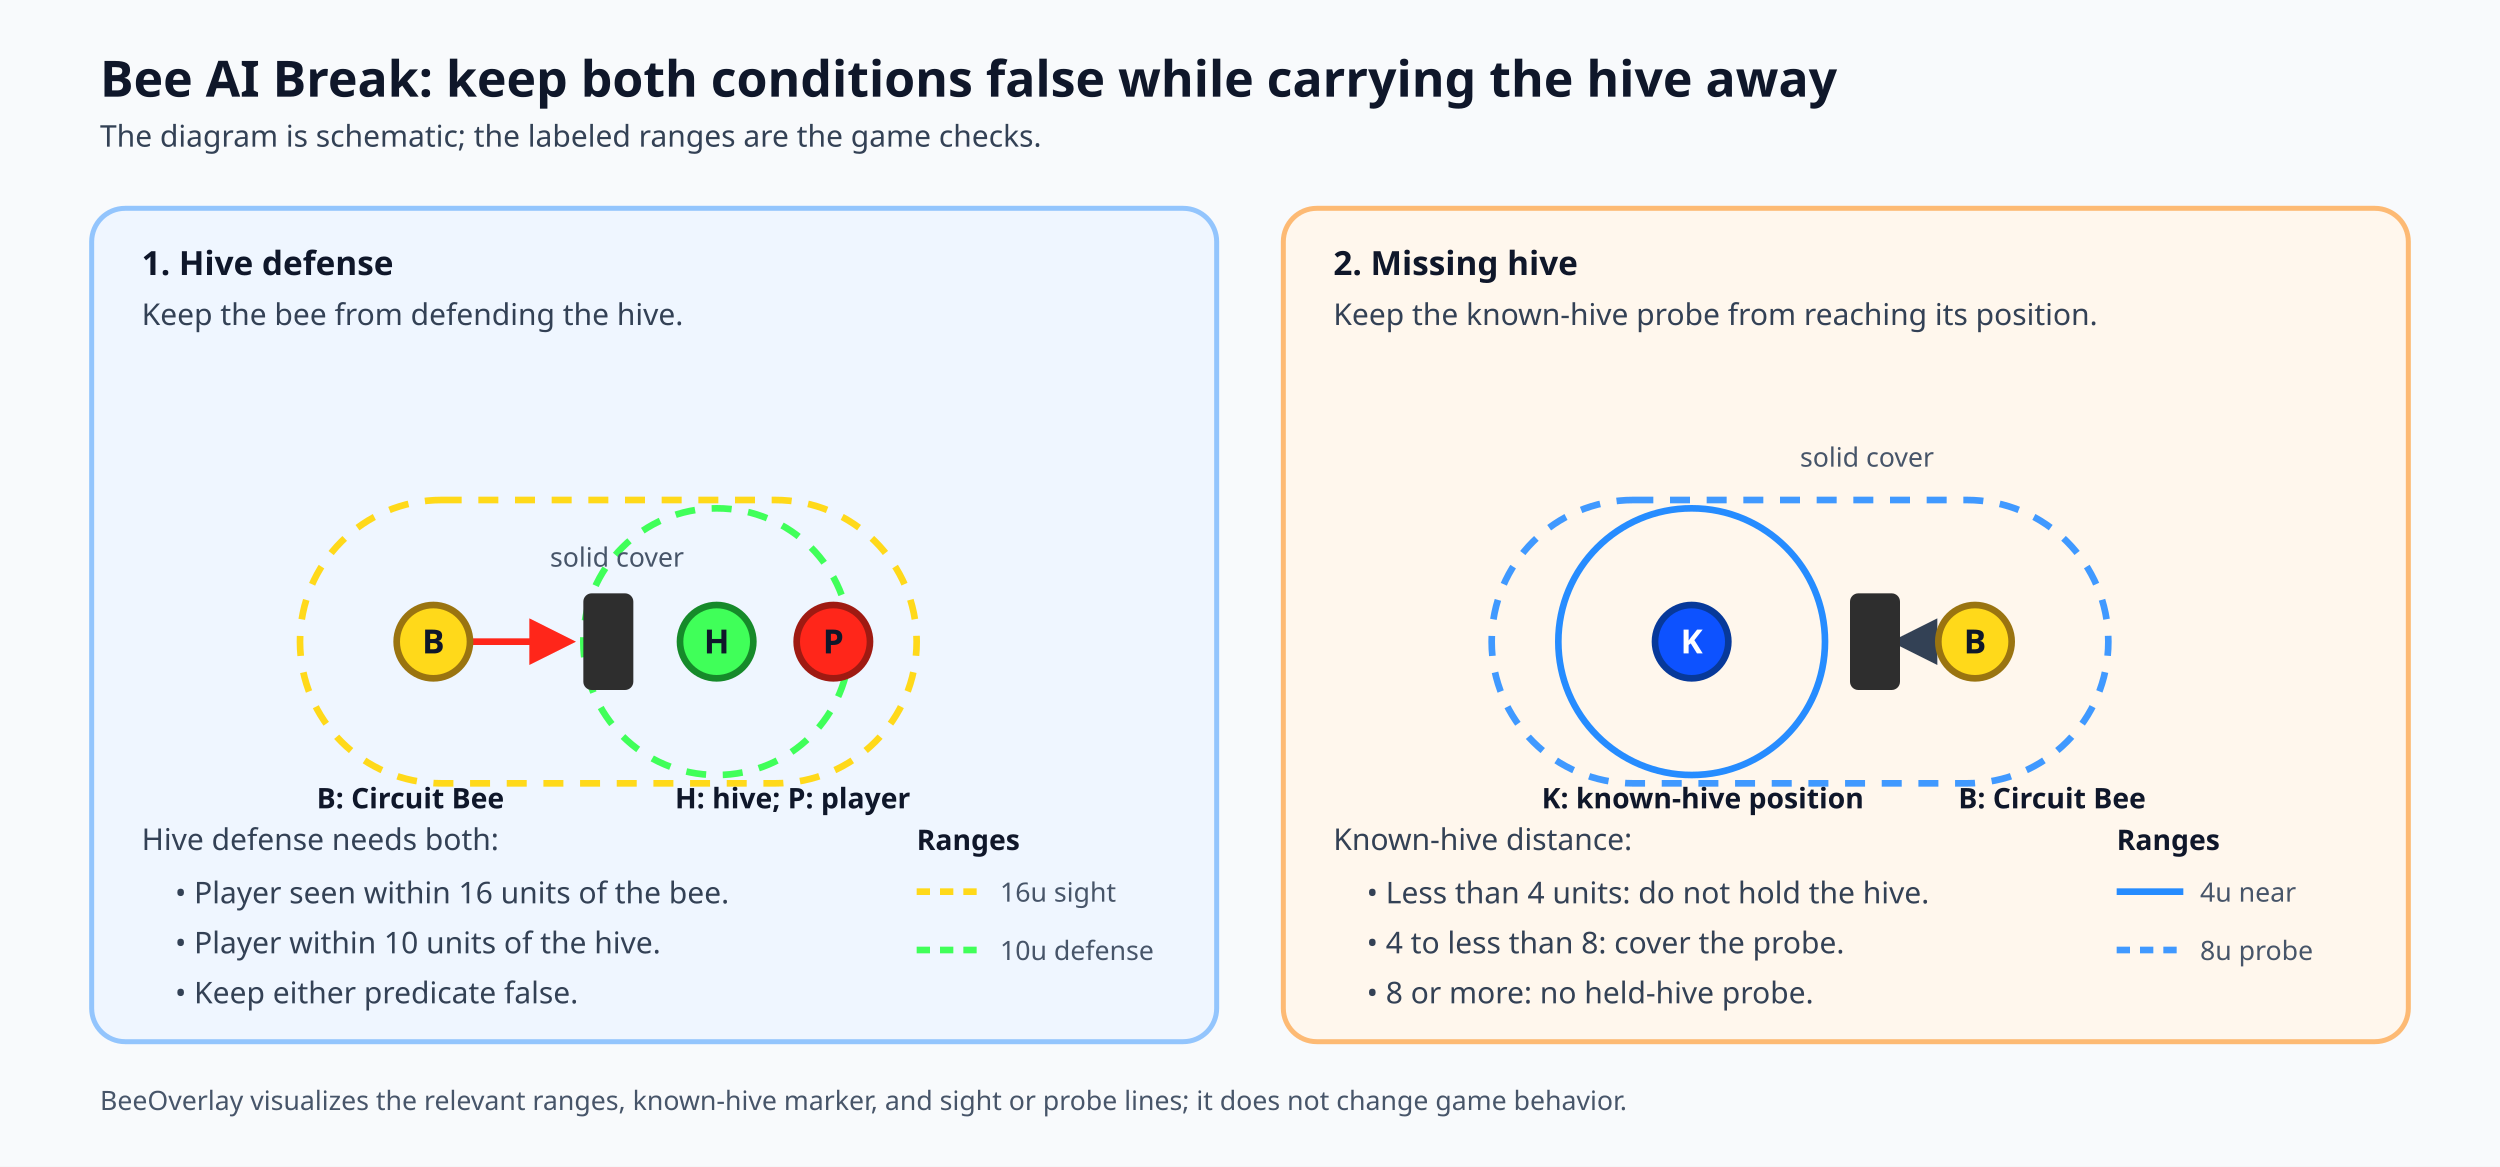
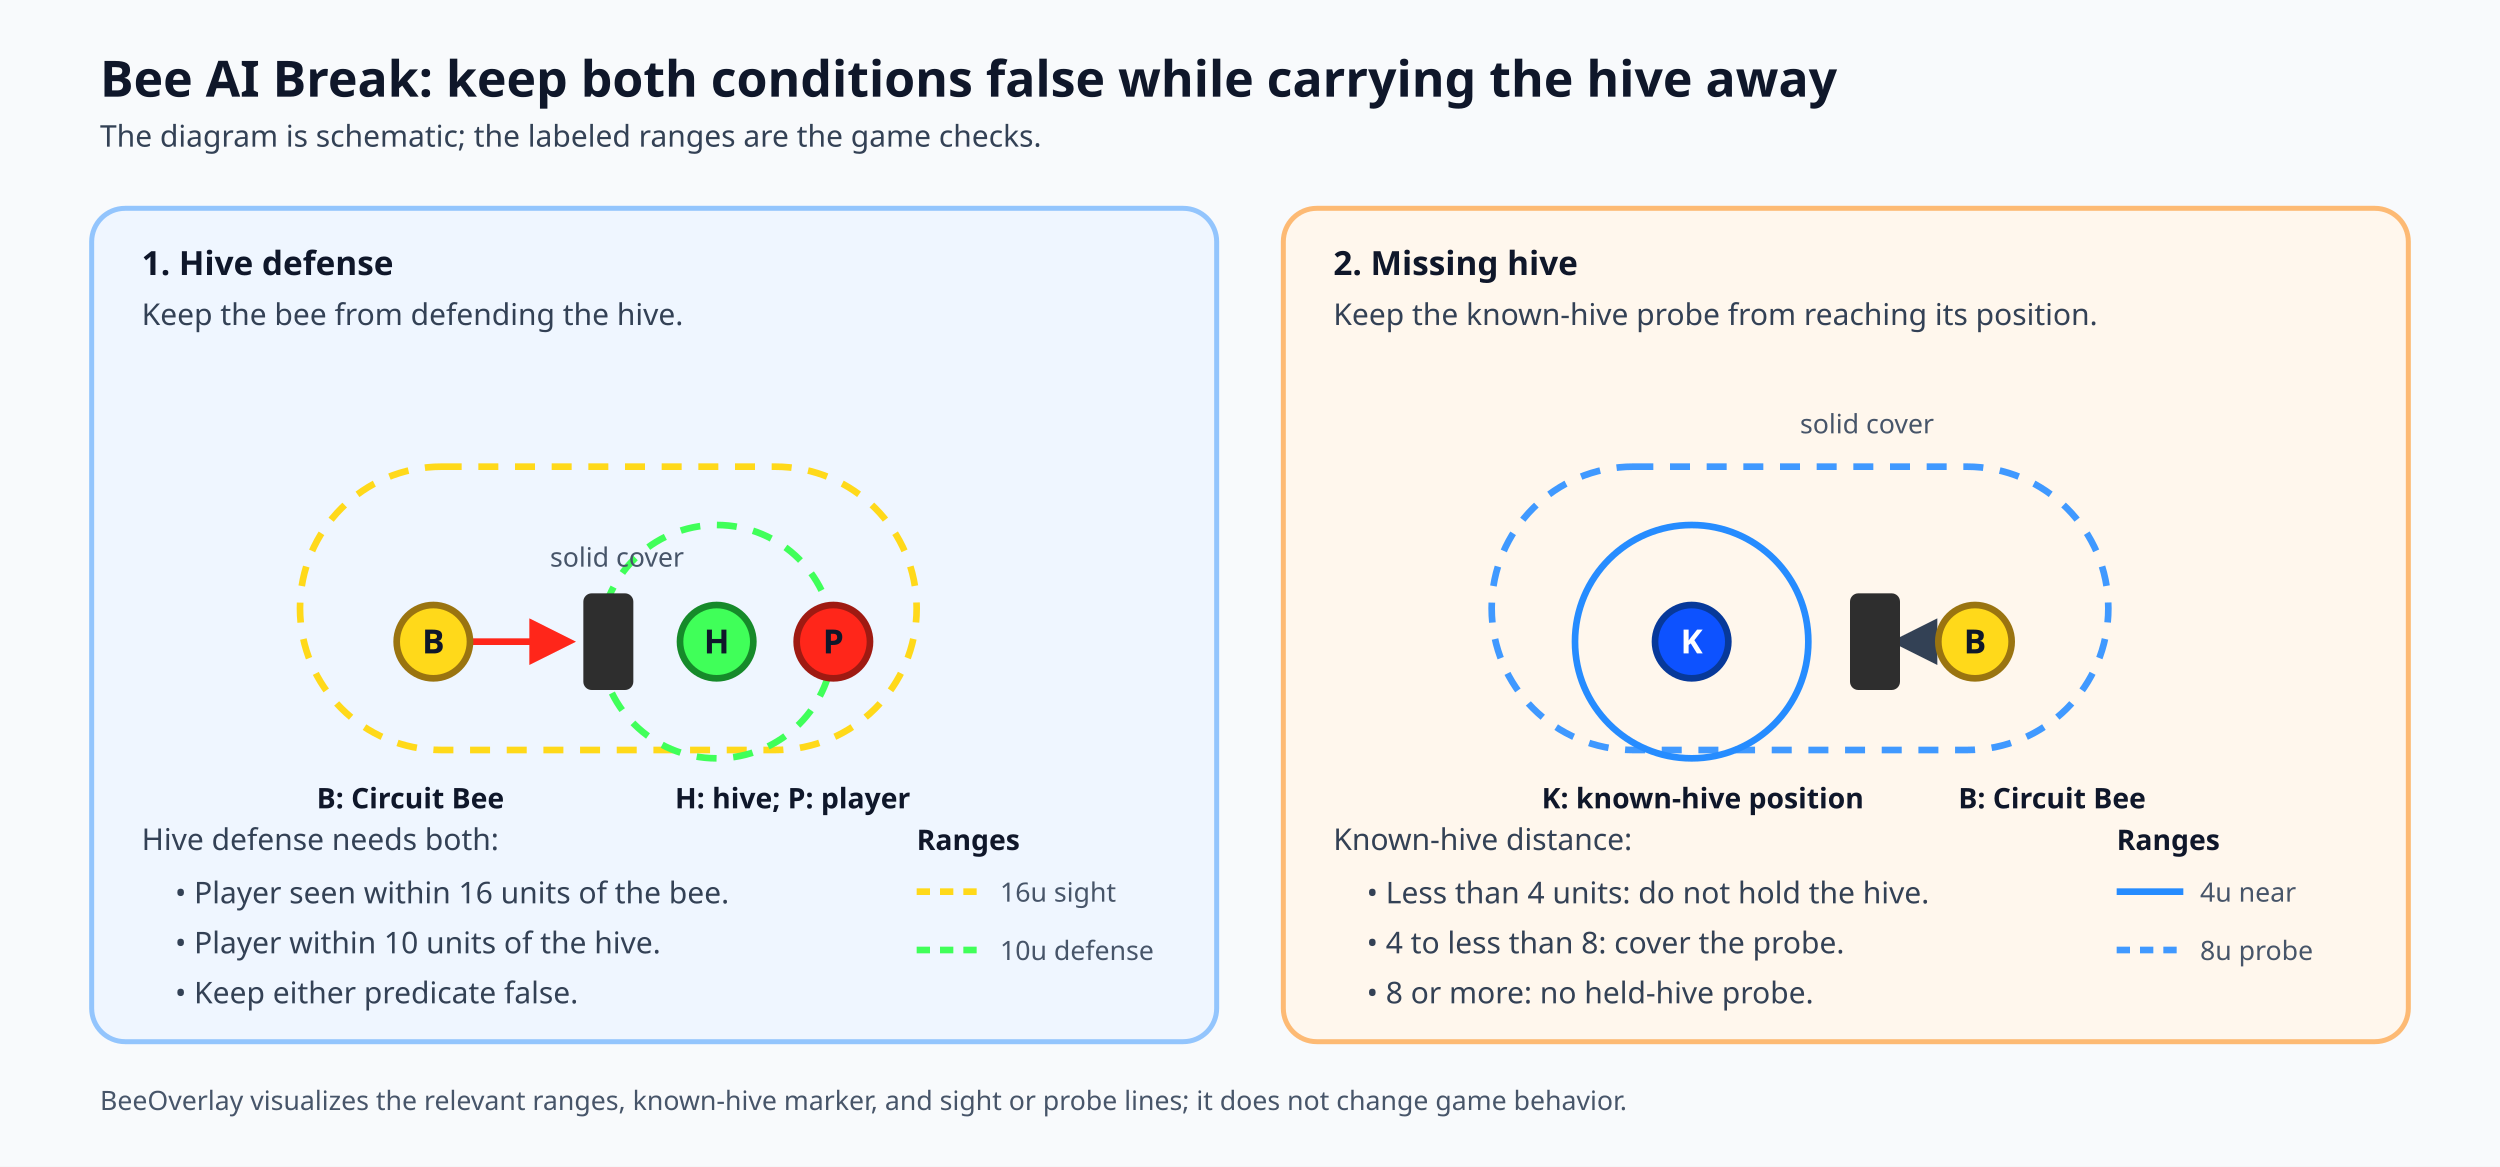
<svg xmlns="http://www.w3.org/2000/svg" width="1500" height="700" viewBox="0 0 1500 700" role="img" aria-labelledby="title desc">
  <defs>
    <marker id="arrow" viewBox="0 0 10 10" refX="8" refY="5" markerWidth="7" markerHeight="7" orient="auto-start-reverse">
      <path d="M 0 0 L 10 5 L 0 10 z" fill="#334155" />
    </marker>
    <marker id="sight-arrow" viewBox="0 0 10 10" refX="8" refY="5" markerWidth="7" markerHeight="7" orient="auto-start-reverse">
      <path d="M 0 0 L 10 5 L 0 10 z" fill="#FF261A" />
    </marker>
    <style>
      .heading { font: 700 30px sans-serif; fill: #0f172a; }
      .subheading { font: 700 20px sans-serif; fill: #0f172a; }
      .body { font: 18px sans-serif; fill: #334155; }
      .small { font: 16px sans-serif; fill: #475569; }
      .label { font: 700 17px sans-serif; fill: #0f172a; }
      .marker { font: 700 20px sans-serif; fill: #0f172a; text-anchor: middle; dominant-baseline: middle; }
      .marker-light { font: 700 20px sans-serif; fill: #ffffff; text-anchor: middle; dominant-baseline: middle; }
    </style>
  </defs>
  <rect width="1500" height="700" fill="#f8fafc" />
  <text x="60" y="58" class="heading">Bee AI Break: keep both conditions false while carrying the hive away</text>
  <text x="60" y="88" class="body">The diagram is schematic; the labeled ranges are the game checks.</text>
  <rect x="55" y="125" width="675" height="500" rx="20" fill="#eff6ff" stroke="#93c5fd" stroke-width="3" />
  <text x="85" y="165" class="subheading">1. Hive defense</text>
  <text x="85" y="195" class="body">Keep the bee from defending the hive.</text>
-   <rect x="180" y="300" width="370" height="170" rx="85" fill="none" stroke="#FFD91A" stroke-width="4" stroke-dasharray="12 10" />
-   <circle cx="430" cy="385" r="80" fill="none" stroke="#40FF59" stroke-width="4" stroke-dasharray="12 10" />
+   <rect x="180" y="280" width="370" height="170" rx="85" fill="none" stroke="#FFD91A" stroke-width="4" stroke-dasharray="12 10" />
+   <circle cx="430" cy="385" r="70" fill="none" stroke="#40FF59" stroke-width="4" stroke-dasharray="12 10" />
  <path d="M 282 385 H 340" fill="none" stroke="#FF261A" stroke-width="4" marker-end="url(#sight-arrow)" />
  <rect x="350" y="356" width="30" height="58" rx="5" fill="#2E2E2E" />
  <text x="330" y="340" class="small">solid cover</text>
  <circle cx="260" cy="385" r="22" fill="#FFD91A" stroke="#9A7410" stroke-width="4" />
  <text x="260" y="385" class="marker">B</text>
  <circle cx="430" cy="385" r="22" fill="#40FF59" stroke="#168A2A" stroke-width="4" />
  <text x="430" y="385" class="marker">H</text>
  <circle cx="500" cy="385" r="22" fill="#FF261A" stroke="#9F1A12" stroke-width="4" />
  <text x="500" y="385" class="marker">P</text>
  <text x="190" y="485" class="label">B: Circuit Bee</text>
  <text x="405" y="485" class="label">H: hive; P: player</text>
  <text x="85" y="510" class="body">Hive defense needs both:</text>
  <text x="105" y="542" class="body">• Player seen within 16 units of the bee.</text>
  <text x="105" y="572" class="body">• Player within 10 units of the hive.</text>
  <text x="105" y="602" class="body">• Keep either predicate false.</text>
  <text x="550" y="510" class="label">Ranges</text>
  <path d="M 550 535 H 590" fill="none" stroke="#FFD91A" stroke-width="4" stroke-dasharray="8 6" />
  <text x="600" y="541" class="small">16u sight</text>
  <path d="M 550 570 H 590" fill="none" stroke="#40FF59" stroke-width="4" stroke-dasharray="8 6" />
  <text x="600" y="576" class="small">10u defense</text>
  <rect x="770" y="125" width="675" height="500" rx="20" fill="#fff7ed" stroke="#fdba74" stroke-width="3" />
  <text x="800" y="165" class="subheading">2. Missing hive</text>
  <text x="800" y="195" class="body">Keep the known-hive probe from reaching its position.</text>
-   <rect x="895" y="300" width="370" height="170" rx="85" fill="none" stroke="#4099FF" stroke-width="4" stroke-dasharray="12 10" />
-   <circle cx="1015" cy="385" r="80" fill="none" stroke="#268CFF" stroke-width="4" />
-   <text x="1080" y="280" class="small">solid cover</text>
+   <rect x="895" y="280" width="370" height="170" rx="85" fill="none" stroke="#4099FF" stroke-width="4" stroke-dasharray="12 10" />
+   <circle cx="1015" cy="385" r="70" fill="none" stroke="#268CFF" stroke-width="4" />
+   <text x="1080" y="260" class="small">solid cover</text>
  <path d="M 1163 385 H 1140" fill="none" stroke="#2E2E2E" stroke-width="4" marker-end="url(#arrow)" />
  <rect x="1110" y="356" width="30" height="58" rx="5" fill="#2E2E2E" />
  <circle cx="1015" cy="385" r="22" fill="#0D52FF" stroke="#07399A" stroke-width="4" />
  <text x="1015" y="385" class="marker-light">K</text>
  <text x="925" y="485" class="label">K: known-hive position</text>
  <circle cx="1185" cy="385" r="22" fill="#FFD91A" stroke="#9A7410" stroke-width="4" />
  <text x="1185" y="385" class="marker">B</text>
  <text x="1175" y="485" class="label">B: Circuit Bee</text>
  <text x="800" y="510" class="body">Known-hive distance:</text>
  <text x="820" y="542" class="body">• Less than 4 units: do not hold the hive.</text>
  <text x="820" y="572" class="body">• 4 to less than 8: cover the probe.</text>
  <text x="820" y="602" class="body">• 8 or more: no held-hive probe.</text>
  <text x="1270" y="510" class="label">Ranges</text>
  <path d="M 1270 535 H 1310" fill="none" stroke="#268CFF" stroke-width="4" />
  <text x="1320" y="541" class="small">4u near</text>
  <path d="M 1270 570 H 1310" fill="none" stroke="#4099FF" stroke-width="4" stroke-dasharray="8 6" />
  <text x="1320" y="576" class="small">8u probe</text>
  <text x="60" y="666" class="small">BeeOverlay visualizes the relevant ranges, known-hive marker, and sight or probe lines; it does not change game behavior.</text>
</svg>
